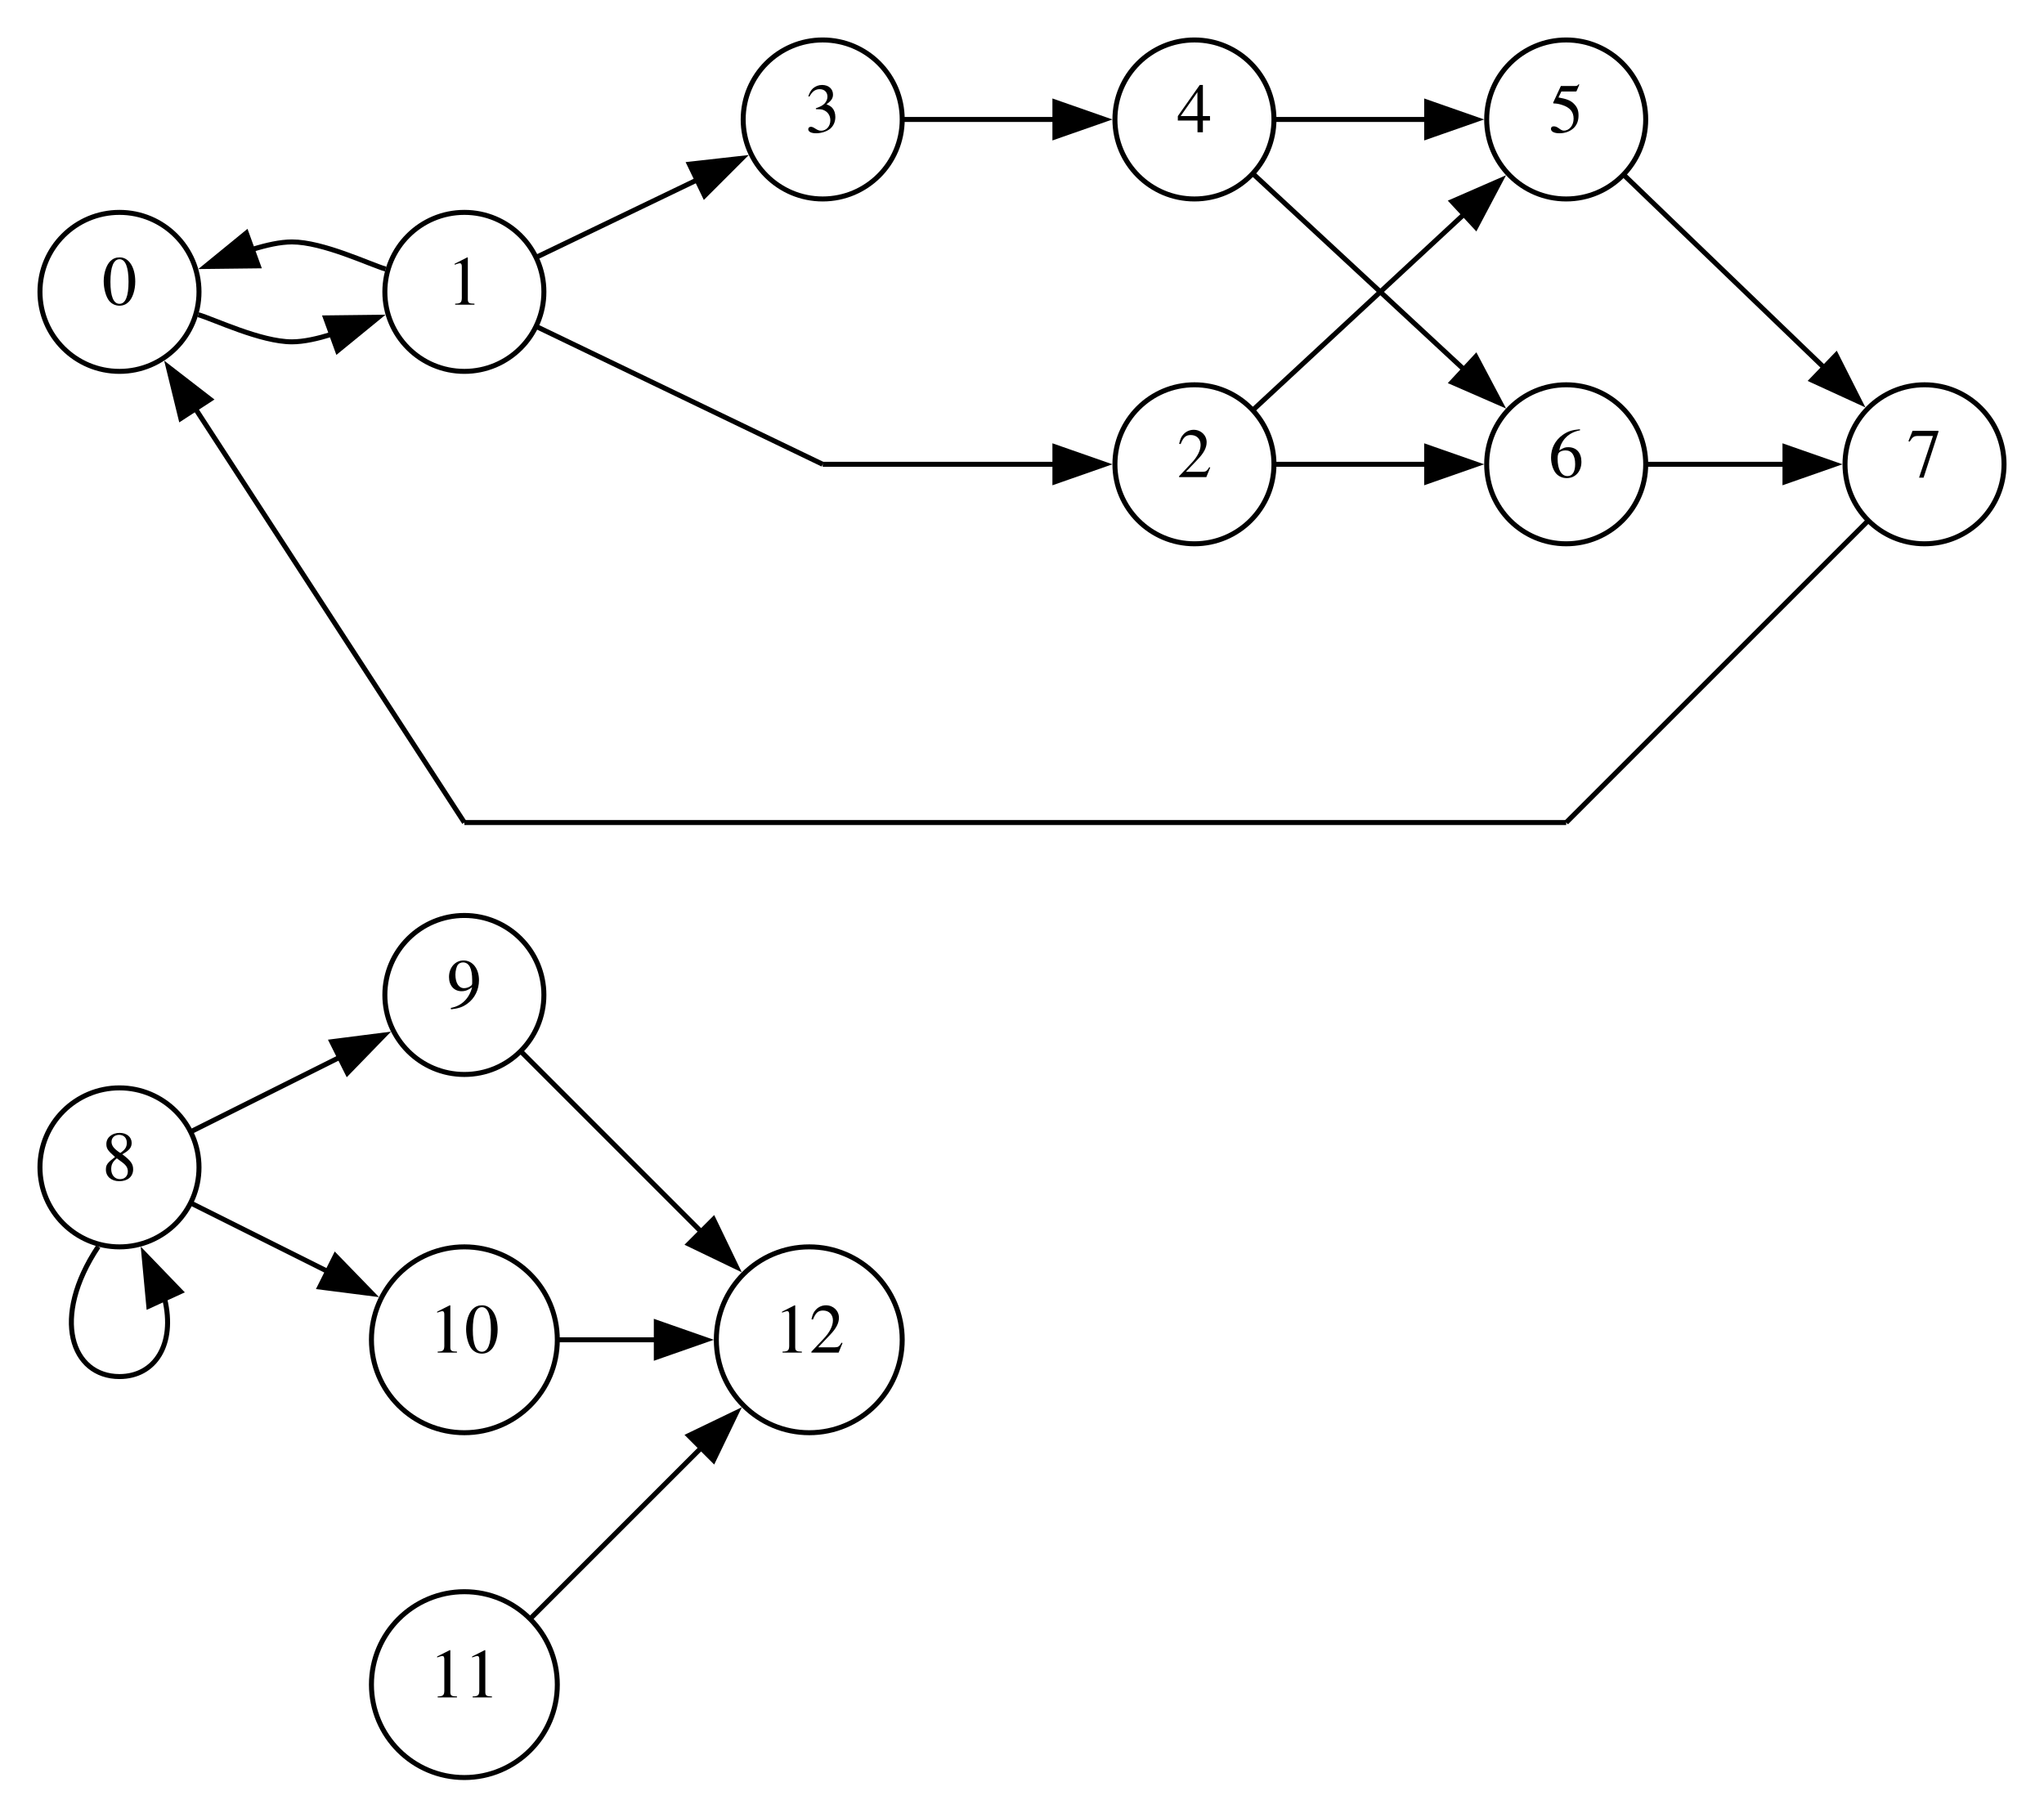
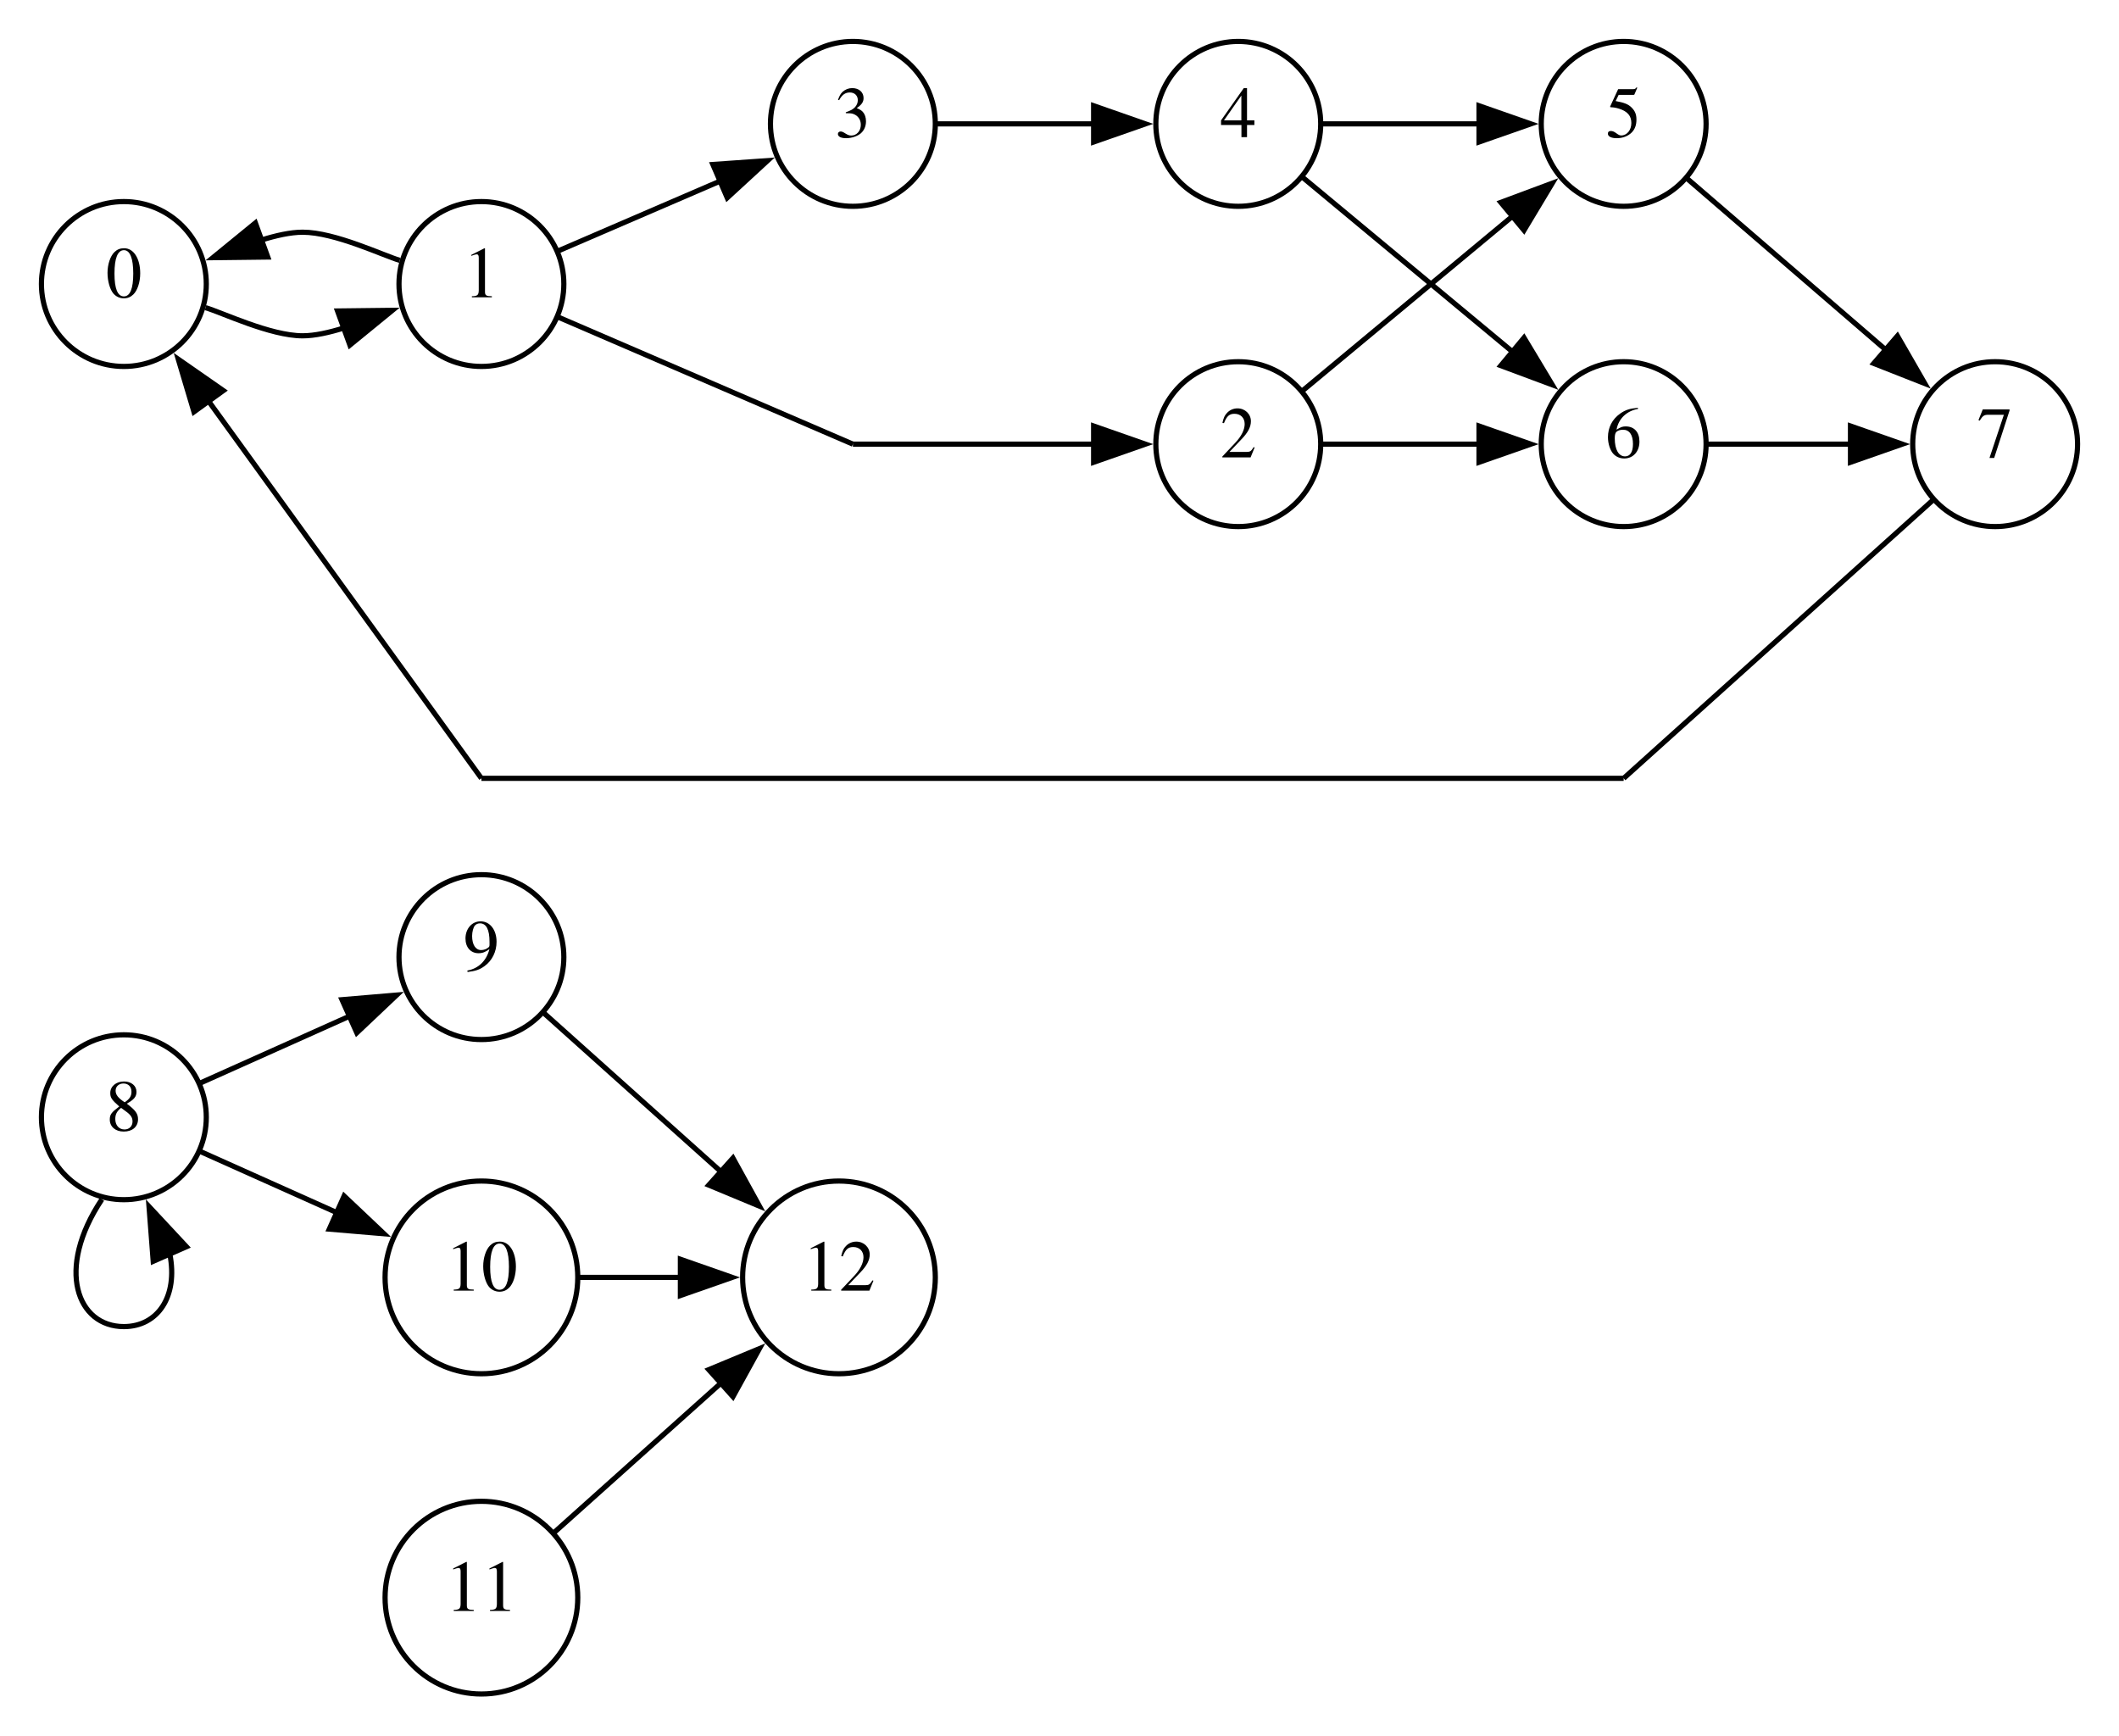
- <svg xmlns="http://www.w3.org/2000/svg" width="409.1" height="363.836" viewBox="0 0 409.1 363.836">
+ <svg xmlns="http://www.w3.org/2000/svg" width="409.1" height="335.028" viewBox="0 0 409.1 335.028">
  <g id="graph0" class="graph" transform="translate(23.91383,23.91383) scale(1.0)">
-     <rect x="-23.914" y="-23.914" width="409.1" height="363.836" fill="none" />
+     <rect x="-23.914" y="-23.914" width="409.1" height="335.028" fill="none" />
    <g class="node" id="node0">
-       <circle cx="0" cy="34.515" r="15.914" fill="none" stroke="black" />
-       <text x="0" y="34.515" text-anchor="middle" dominant-baseline="central" font-family="Times,serif" font-size="14">0</text>
+       <circle cx="0" cy="30.914" r="15.914" fill="none" stroke="black" />
+       <text x="0" y="30.914" text-anchor="middle" dominant-baseline="central" font-family="Times,serif" font-size="14">0</text>
    </g>
    <g class="node" id="node1">
-       <circle cx="69.03" cy="34.515" r="15.914" fill="none" stroke="black" />
-       <text x="69.03" y="34.515" text-anchor="middle" dominant-baseline="central" font-family="Times,serif" font-size="14">1</text>
+       <circle cx="69.03" cy="30.914" r="15.914" fill="none" stroke="black" />
+       <text x="69.03" y="30.914" text-anchor="middle" dominant-baseline="central" font-family="Times,serif" font-size="14">1</text>
    </g>
    <g class="node" id="node2">
-       <circle cx="215.151" cy="69.03" r="15.914" fill="none" stroke="black" />
-       <text x="215.151" y="69.03" text-anchor="middle" dominant-baseline="central" font-family="Times,serif" font-size="14">2</text>
+       <circle cx="215.151" cy="61.828" r="15.914" fill="none" stroke="black" />
+       <text x="215.151" y="61.828" text-anchor="middle" dominant-baseline="central" font-family="Times,serif" font-size="14">2</text>
    </g>
    <g class="node" id="node3">
      <circle cx="140.747" cy="0" r="15.914" fill="none" stroke="black" />
      <text x="140.747" y="0" text-anchor="middle" dominant-baseline="central" font-family="Times,serif" font-size="14">3</text>
    </g>
    <g class="node" id="node4">
      <circle cx="215.151" cy="0" r="15.914" fill="none" stroke="black" />
      <text x="215.151" y="0" text-anchor="middle" dominant-baseline="central" font-family="Times,serif" font-size="14">4</text>
    </g>
    <g class="node" id="node5">
      <circle cx="289.555" cy="0" r="15.914" fill="none" stroke="black" />
      <text x="289.555" y="0" text-anchor="middle" dominant-baseline="central" font-family="Times,serif" font-size="14">5</text>
    </g>
    <g class="node" id="node6">
-       <circle cx="289.555" cy="69.03" r="15.914" fill="none" stroke="black" />
-       <text x="289.555" y="69.03" text-anchor="middle" dominant-baseline="central" font-family="Times,serif" font-size="14">6</text>
+       <circle cx="289.555" cy="61.828" r="15.914" fill="none" stroke="black" />
+       <text x="289.555" y="61.828" text-anchor="middle" dominant-baseline="central" font-family="Times,serif" font-size="14">6</text>
    </g>
    <g class="node" id="node7">
-       <circle cx="361.273" cy="69.03" r="15.914" fill="none" stroke="black" />
-       <text x="361.273" y="69.03" text-anchor="middle" dominant-baseline="central" font-family="Times,serif" font-size="14">7</text>
+       <circle cx="361.273" cy="61.828" r="15.914" fill="none" stroke="black" />
+       <text x="361.273" y="61.828" text-anchor="middle" dominant-baseline="central" font-family="Times,serif" font-size="14">7</text>
    </g>
    <g class="node" id="node8">
-       <circle cx="0" cy="209.777" r="15.914" fill="none" stroke="black" />
-       <text x="0" y="209.777" text-anchor="middle" dominant-baseline="central" font-family="Times,serif" font-size="14">8</text>
+       <circle cx="0" cy="191.771" r="15.914" fill="none" stroke="black" />
+       <text x="0" y="191.771" text-anchor="middle" dominant-baseline="central" font-family="Times,serif" font-size="14">8</text>
    </g>
    <g class="node" id="node9">
-       <circle cx="69.03" cy="175.262" r="15.914" fill="none" stroke="black" />
-       <text x="69.03" y="175.262" text-anchor="middle" dominant-baseline="central" font-family="Times,serif" font-size="14">9</text>
+       <circle cx="69.03" cy="160.857" r="15.914" fill="none" stroke="black" />
+       <text x="69.03" y="160.857" text-anchor="middle" dominant-baseline="central" font-family="Times,serif" font-size="14">9</text>
    </g>
    <g class="node" id="node10">
-       <circle cx="69.03" cy="244.292" r="18.601" fill="none" stroke="black" />
-       <text x="69.03" y="244.292" text-anchor="middle" dominant-baseline="central" font-family="Times,serif" font-size="14">10</text>
+       <circle cx="69.03" cy="222.685" r="18.601" fill="none" stroke="black" />
+       <text x="69.03" y="222.685" text-anchor="middle" dominant-baseline="central" font-family="Times,serif" font-size="14">10</text>
    </g>
    <g class="node" id="node11">
-       <circle cx="69.03" cy="313.321" r="18.601" fill="none" stroke="black" />
-       <text x="69.03" y="313.321" text-anchor="middle" dominant-baseline="central" font-family="Times,serif" font-size="14">11</text>
+       <circle cx="69.03" cy="284.513" r="18.601" fill="none" stroke="black" />
+       <text x="69.03" y="284.513" text-anchor="middle" dominant-baseline="central" font-family="Times,serif" font-size="14">11</text>
    </g>
    <g class="node" id="node12">
-       <circle cx="138.06" cy="244.292" r="18.601" fill="none" stroke="black" />
-       <text x="138.06" y="244.292" text-anchor="middle" dominant-baseline="central" font-family="Times,serif" font-size="14">12</text>
+       <circle cx="138.06" cy="222.685" r="18.601" fill="none" stroke="black" />
+       <text x="138.06" y="222.685" text-anchor="middle" dominant-baseline="central" font-family="Times,serif" font-size="14">12</text>
    </g>
    <g class="node" id="node13">
      </g>
    <g class="node" id="node14">
      </g>
    <g class="node" id="node15">
      </g>
    <g class="edge" id="edge1">
-       <path d="M 15.765 39.083 C 18.89 39.988 28.265 44.515 34.515 44.515 C 36.884 44.515 39.701 43.865 42.457 43.008" fill="none" stroke="black" />
-       <polygon points="51.842,39.599 43.637,46.303 41.248,39.723 51.842,39.599" fill="black" stroke="black" />
+       <path d="M 15.765 35.482 C 18.89 36.387 28.265 40.914 34.515 40.914 C 36.884 40.914 39.701 40.264 42.457 39.407" fill="none" stroke="black" />
+       <polygon points="51.842,35.998 43.637,42.702 41.248,36.122 51.842,35.998" fill="black" stroke="black" />
    </g>
    <g class="edge" id="edge2">
-       <line x1="83.64" y1="27.484" x2="115.582" y2="12.111" stroke="black" />
-       <polygon points="124.593,7.774 117.1,15.265 114.064,8.957 124.593,7.774" fill="black" stroke="black" />
+       <line x1="83.919" y1="24.496" x2="115.101" y2="11.055" stroke="black" />
+       <polygon points="124.284,7.096 116.486,14.269 113.715,7.841 124.284,7.096" fill="black" stroke="black" />
    </g>
    <g class="edge" id="edge3">
-       <line x1="227.037" y1="58.002" x2="269.082" y2="18.994" stroke="black" />
-       <polygon points="276.413,12.193 271.463,21.56 266.702,16.429 276.413,12.193" fill="black" stroke="black" />
+       <line x1="227.621" y1="51.465" x2="268.076" y2="17.849" stroke="black" />
+       <polygon points="275.767,11.458 270.313,20.541 265.839,15.157 275.767,11.458" fill="black" stroke="black" />
    </g>
    <g class="edge" id="edge4">
-       <line x1="231.365" y1="69.03" x2="261.628" y2="69.03" stroke="black" />
-       <polygon points="271.628,69.03 261.628,72.53 261.628,65.53 271.628,69.03" fill="black" stroke="black" />
+       <line x1="231.365" y1="61.828" x2="261.628" y2="61.828" stroke="black" />
+       <polygon points="271.628,61.828 261.628,65.328 261.628,58.328 271.628,61.828" fill="black" stroke="black" />
    </g>
    <g class="edge" id="edge5">
      <line x1="156.961" y1="0" x2="187.224" y2="3.420117010318903e-15" stroke="black" />
      <polygon points="197.224,2.19547021117155e-15 187.224,3.5 187.224,-3.5 197.224,2.19547021117155e-15" fill="black" stroke="black" />
    </g>
    <g class="edge" id="edge6">
      <line x1="231.365" y1="0" x2="261.628" y2="3.420117010318903e-15" stroke="black" />
      <polygon points="271.628,2.19547021117155e-15 261.628,3.5 261.628,-3.5 271.628,2.19547021117155e-15" fill="black" stroke="black" />
    </g>
    <g class="edge" id="edge7">
-       <line x1="227.037" y1="11.028" x2="269.082" y2="50.035" stroke="black" />
-       <polygon points="276.413,56.837 266.702,52.601 271.463,47.47 276.413,56.837" fill="black" stroke="black" />
+       <line x1="227.621" y1="10.362" x2="268.076" y2="43.979" stroke="black" />
+       <polygon points="275.767,50.37 265.839,46.671 270.313,41.287 275.767,50.37" fill="black" stroke="black" />
    </g>
    <g class="edge" id="edge8">
-       <line x1="301.237" y1="11.244" x2="341.152" y2="49.663" stroke="black" />
-       <polygon points="348.356,56.598 338.724,52.184 343.579,47.141 348.356,56.598" fill="black" stroke="black" />
+       <line x1="301.836" y1="10.587" x2="340.12" y2="43.592" stroke="black" />
+       <polygon points="347.694,50.122 337.835,46.243 342.406,40.941 347.694,50.122" fill="black" stroke="black" />
    </g>
    <g class="edge" id="edge9">
-       <line x1="305.769" y1="69.03" x2="333.345" y2="69.03" stroke="black" />
-       <polygon points="343.345,69.03 333.345,72.53 333.345,65.53 343.345,69.03" fill="black" stroke="black" />
+       <line x1="305.769" y1="61.828" x2="333.345" y2="61.828" stroke="black" />
+       <polygon points="343.345,61.828 333.345,65.328 333.345,58.328 343.345,61.828" fill="black" stroke="black" />
    </g>
    <g class="edge" id="edge10">
-       <path d="M 53.264 29.947 C 50.139 29.042 40.765 24.515 34.515 24.515 C 32.146 24.515 29.329 25.165 26.573 26.022" fill="none" stroke="black" />
-       <polygon points="17.188,29.43 25.393,22.727 27.782,29.306 17.188,29.43" fill="black" stroke="black" />
+       <path d="M 53.264 26.346 C 50.139 25.441 40.765 20.914 34.515 20.914 C 32.146 20.914 29.329 21.564 26.573 22.421" fill="none" stroke="black" />
+       <polygon points="17.188,25.829 25.393,19.126 27.782,25.705 17.188,25.829" fill="black" stroke="black" />
    </g>
    <g class="edge" id="edge11">
-       <line x1="14.502" y1="202.526" x2="44.051" y2="187.751" stroke="black" />
-       <polygon points="52.995,183.279 45.616,190.882 42.486,184.621 52.995,183.279" fill="black" stroke="black" />
+       <line x1="14.798" y1="185.144" x2="43.542" y2="172.272" stroke="black" />
+       <polygon points="52.668,168.185 44.972,175.466 42.111,169.078 52.668,168.185" fill="black" stroke="black" />
    </g>
    <g class="edge" id="edge12">
-       <line x1="14.502" y1="217.028" x2="41.647" y2="230.6" stroke="black" />
-       <polygon points="50.592,235.072 40.082,233.731 43.213,227.47 50.592,235.072" fill="black" stroke="black" />
+       <line x1="14.798" y1="198.398" x2="41.089" y2="210.172" stroke="black" />
+       <polygon points="50.216,214.26 39.659,213.367 42.52,206.978 50.216,214.26" fill="black" stroke="black" />
    </g>
    <g class="edge" id="edge13">
-       <line x1="80.495" y1="186.727" x2="116.412" y2="222.644" stroke="black" />
-       <polygon points="123.483,229.715 113.937,225.119 118.887,220.169 123.483,229.715" fill="black" stroke="black" />
+       <line x1="81.107" y1="171.675" x2="115.255" y2="202.26" stroke="black" />
+       <polygon points="122.704,208.931 112.92,204.867 117.59,199.653 122.704,208.931" fill="black" stroke="black" />
    </g>
    <g class="edge" id="edge14">
-       <line x1="87.931" y1="244.292" x2="107.445" y2="244.292" stroke="black" />
-       <polygon points="117.445,244.292 107.445,247.792 107.445,240.792 117.445,244.292" fill="black" stroke="black" />
+       <line x1="87.931" y1="222.685" x2="107.445" y2="222.685" stroke="black" />
+       <polygon points="117.445,222.685 107.445,226.185 107.445,219.185 117.445,222.685" fill="black" stroke="black" />
    </g>
    <g class="edge" id="edge15">
-       <line x1="82.395" y1="299.956" x2="116.412" y2="265.939" stroke="black" />
-       <polygon points="123.483,258.868 118.887,268.414 113.937,263.465 123.483,258.868" fill="black" stroke="black" />
+       <line x1="83.109" y1="271.902" x2="115.255" y2="243.111" stroke="black" />
+       <polygon points="122.704,236.439 117.59,245.718 112.92,240.503 122.704,236.439" fill="black" stroke="black" />
    </g>
    <g class="edge" id="edge16">
-       <path d="M -4.248 225.631 C -13.797 239.954 -9.548 251.653 2.5641629699823963e-15 251.653 C 7.075 251.653 11.24 245.229 9.038 236.074" fill="none" stroke="black" />
-       <polygon points="4.879,227.007 12.23,234.637 5.867,237.556 4.879,227.007" fill="black" stroke="black" />
+       <path d="M -4.248 207.626 C -13.248 221.126 -9 232.185 2.4746334058800125e-15 232.185 C 6.489 232.185 10.508 226.436 8.872 218.168" fill="none" stroke="black" />
+       <polygon points="4.856,209.012 12.078,216.764 5.667,219.576 4.856,209.012" fill="black" stroke="black" />
    </g>
    <g class="edge" id="edge17">
-       <line x1="83.64" y1="41.546" x2="140.747" y2="69.03" stroke="black" />
-       <line x1="140.747" y1="69.03" x2="187.224" y2="69.03" stroke="black" />
-       <polygon points="197.224,69.03 187.224,72.53 187.224,65.53 197.224,69.03" fill="black" stroke="black" />
+       <line x1="83.919" y1="37.332" x2="140.747" y2="61.828" stroke="black" />
+       <line x1="140.747" y1="61.828" x2="187.224" y2="61.828" stroke="black" />
+       <polygon points="197.224,61.828 187.224,65.328 187.224,58.328 197.224,61.828" fill="black" stroke="black" />
    </g>
    <g class="edge" id="edge18">
-       <line x1="349.808" y1="80.495" x2="289.555" y2="140.747" stroke="black" />
-       <line x1="289.555" y1="140.747" x2="69.03" y2="140.747" stroke="black" />
-       <line x1="69.03" y1="140.747" x2="15.217" y2="57.933" stroke="black" />
-       <polygon points="9.768,49.547 18.152,56.025 12.282,59.84 9.768,49.547" fill="black" stroke="black" />
+       <line x1="349.218" y1="72.671" x2="289.555" y2="126.343" stroke="black" />
+       <line x1="289.555" y1="126.343" x2="69.03" y2="126.343" stroke="black" />
+       <line x1="69.03" y1="126.343" x2="16.368" y2="53.542" stroke="black" />
+       <polygon points="10.507,45.439 19.204,51.49 13.532,55.593 10.507,45.439" fill="black" stroke="black" />
    </g>
  </g>
</svg>
